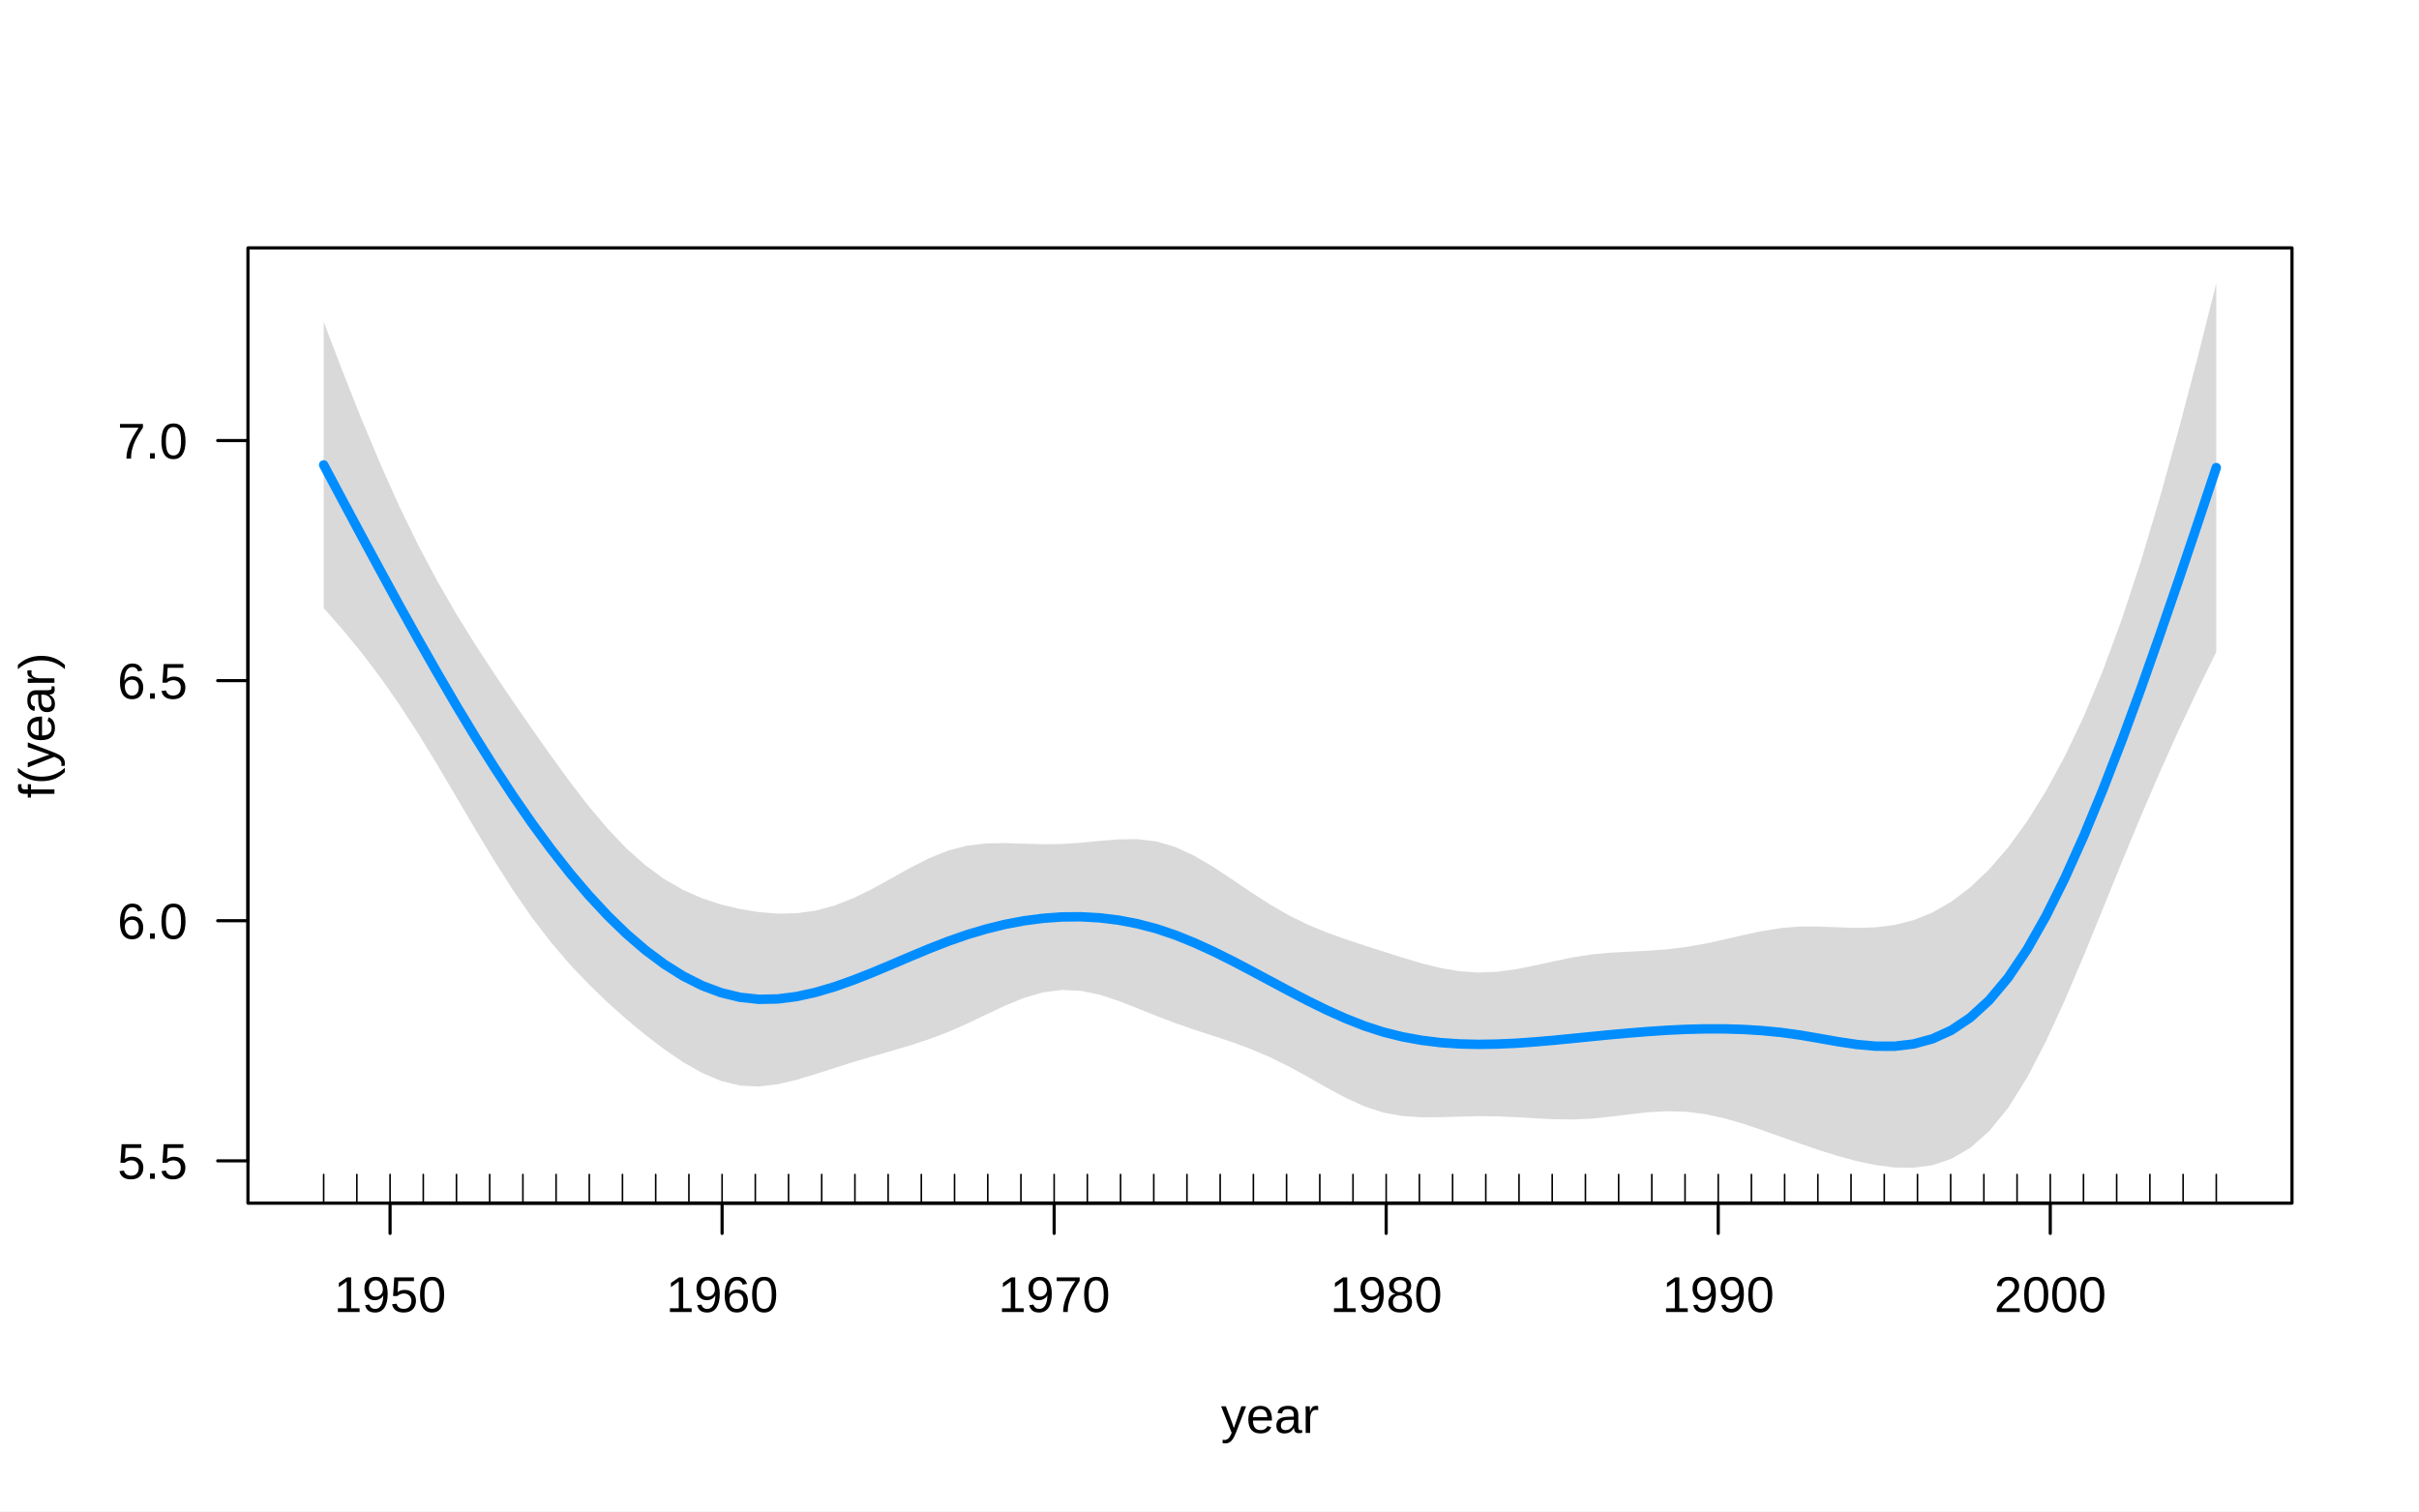
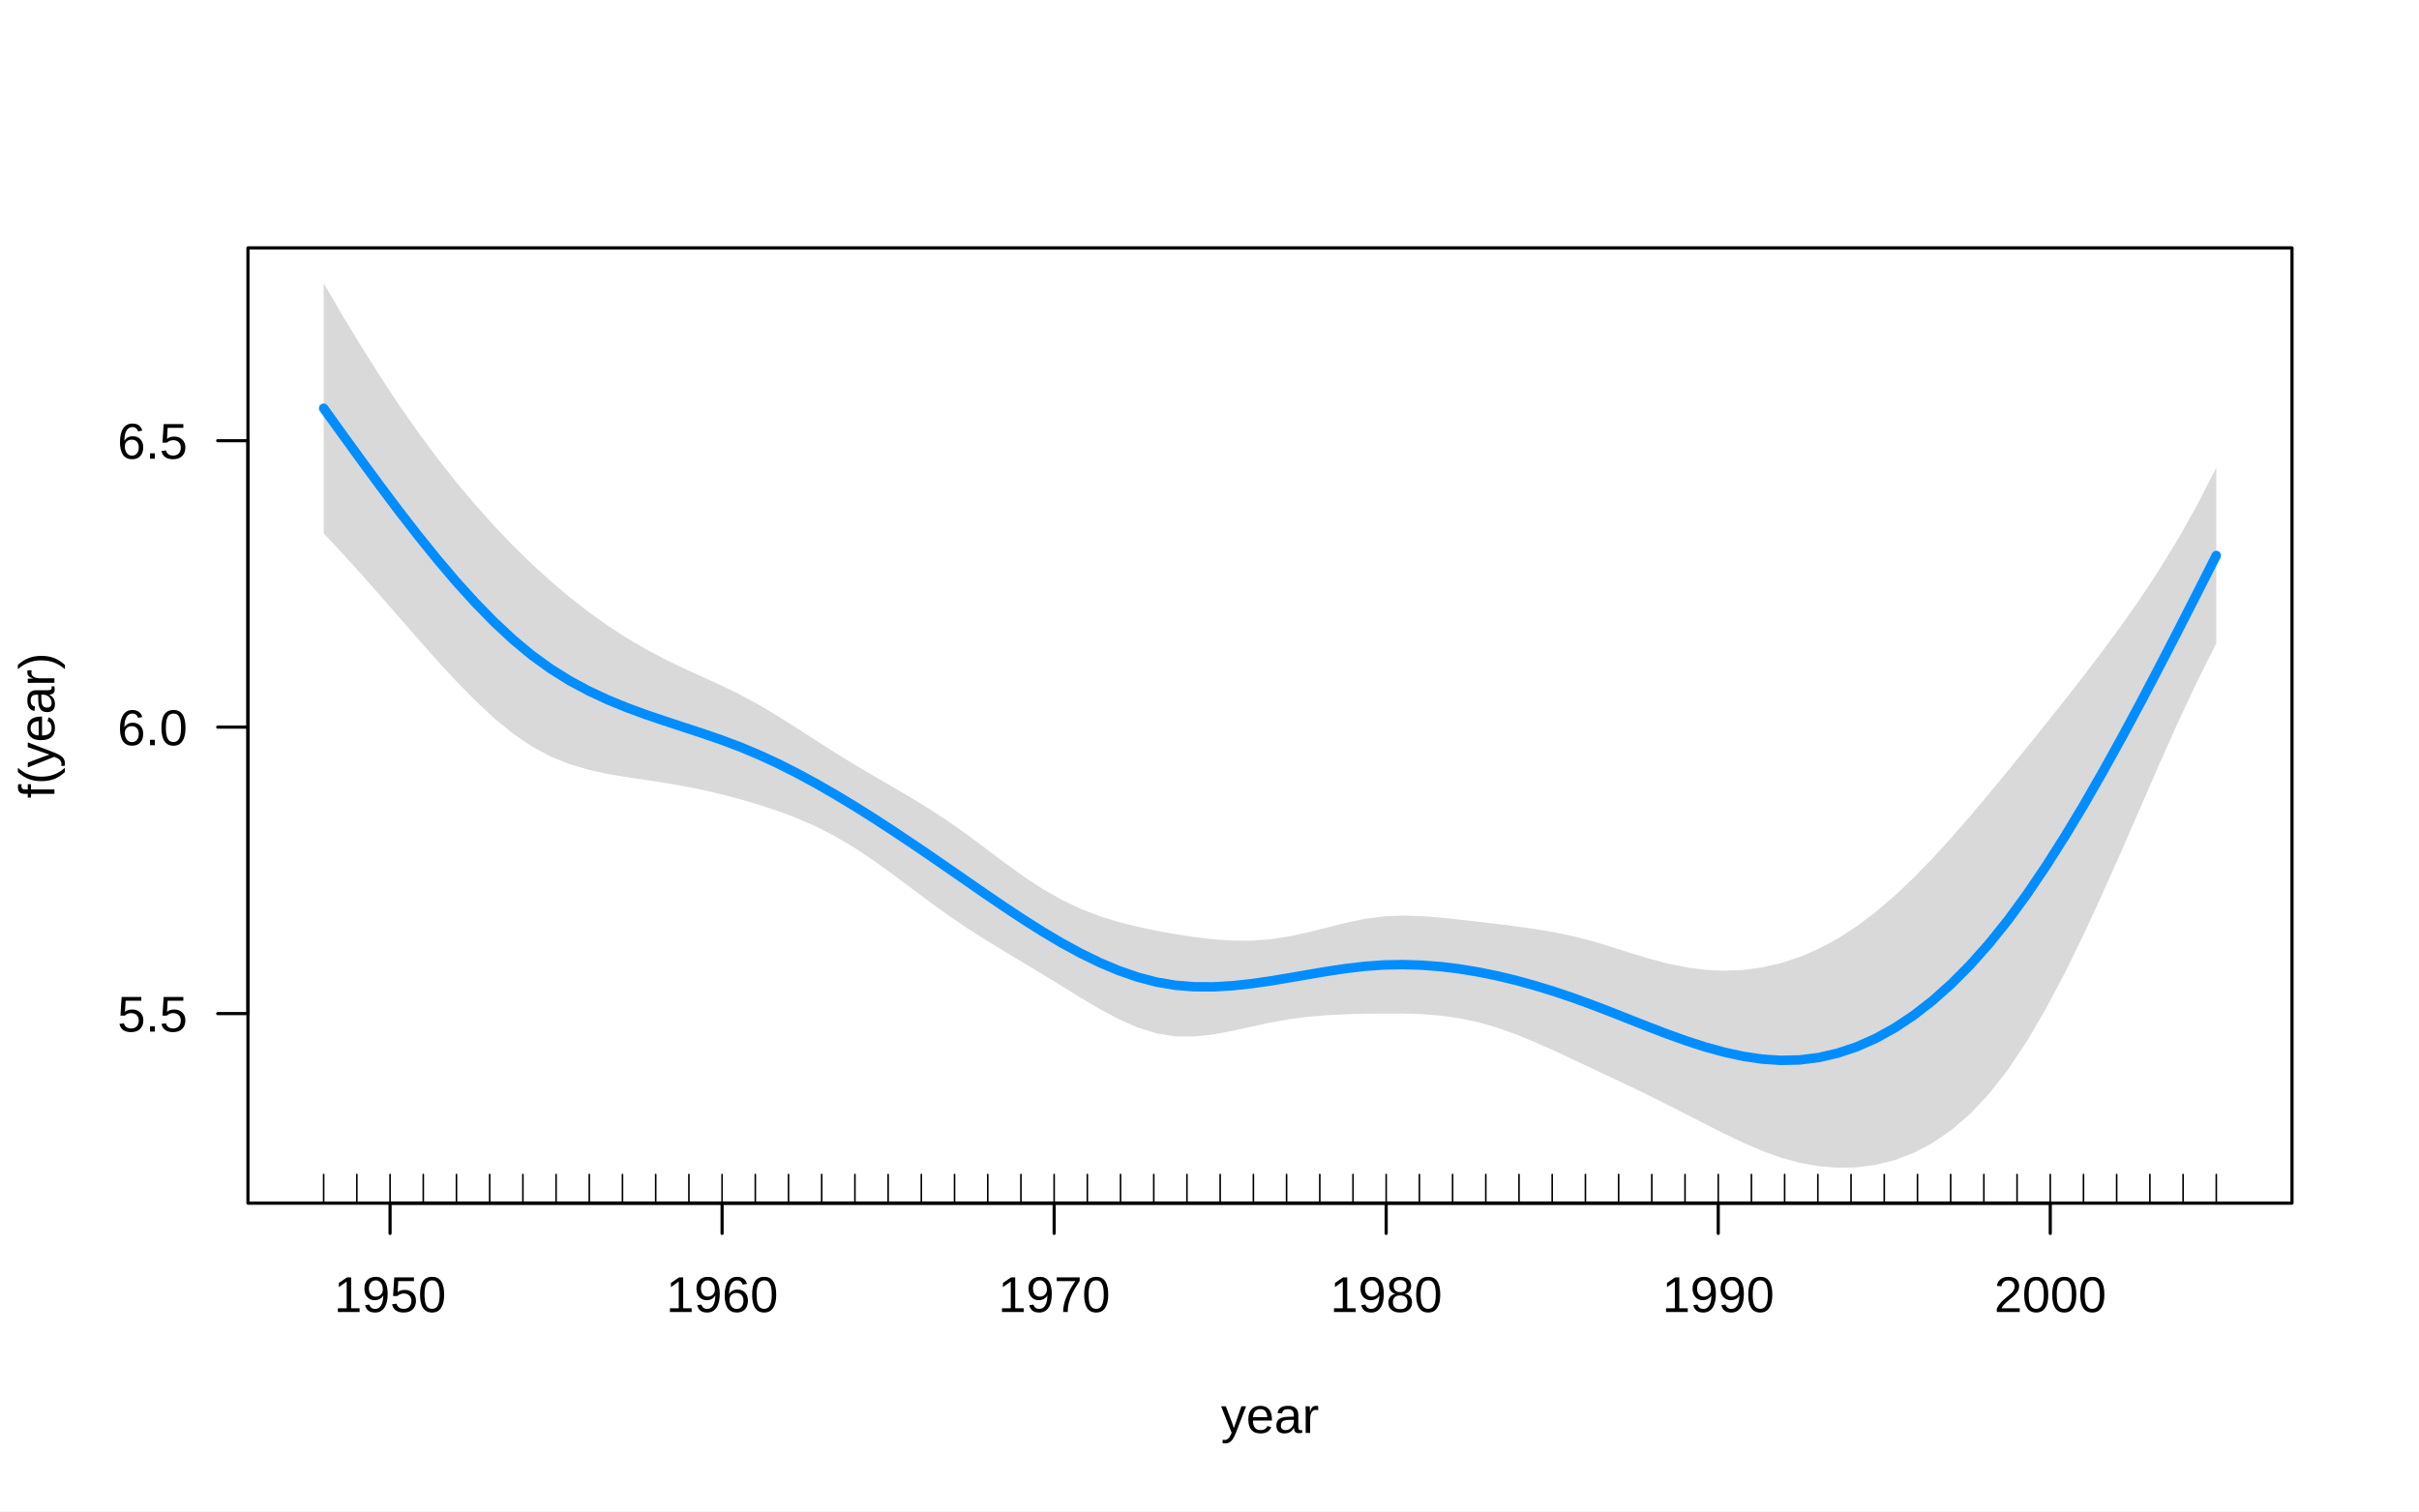
<svg xmlns="http://www.w3.org/2000/svg" viewBox="0 0 576.00 360.00">
  <defs>
    <style type="text/css">
    line, polyline, path, rect, circle {
      fill: none;
      stroke: #000000;
      stroke-linecap: round;
      stroke-linejoin: round;
      stroke-miterlimit: 10.00;
    }
  </style>
  </defs>
  <rect width="100%" height="100%" style="stroke: none; fill: #FFFFFF;" />
  <line x1="92.88" y1="286.56" x2="488.20" y2="286.56" style="stroke-width: 0.75;" />
  <line x1="92.88" y1="286.56" x2="92.88" y2="293.76" style="stroke-width: 0.75;" />
  <line x1="171.94" y1="286.56" x2="171.94" y2="293.76" style="stroke-width: 0.75;" />
  <line x1="251.01" y1="286.56" x2="251.01" y2="293.76" style="stroke-width: 0.75;" />
  <line x1="330.07" y1="286.56" x2="330.07" y2="293.76" style="stroke-width: 0.75;" />
  <line x1="409.14" y1="286.56" x2="409.14" y2="293.76" style="stroke-width: 0.75;" />
  <line x1="488.20" y1="286.56" x2="488.20" y2="293.76" style="stroke-width: 0.75;" />
  <text x="79.53" y="312.48" style="font-size: 12.00px; font-family: Arial;" textLength="26.70px" lengthAdjust="spacingAndGlyphs">1950</text>
  <text x="158.60" y="312.48" style="font-size: 12.00px; font-family: Arial;" textLength="26.70px" lengthAdjust="spacingAndGlyphs">1960</text>
  <text x="237.66" y="312.48" style="font-size: 12.00px; font-family: Arial;" textLength="26.70px" lengthAdjust="spacingAndGlyphs">1970</text>
  <text x="316.72" y="312.48" style="font-size: 12.00px; font-family: Arial;" textLength="26.70px" lengthAdjust="spacingAndGlyphs">1980</text>
  <text x="395.79" y="312.48" style="font-size: 12.00px; font-family: Arial;" textLength="26.70px" lengthAdjust="spacingAndGlyphs">1990</text>
  <text x="474.85" y="312.48" style="font-size: 12.00px; font-family: Arial;" textLength="26.70px" lengthAdjust="spacingAndGlyphs">2000</text>
-   <line x1="59.04" y1="276.48" x2="59.04" y2="104.93" style="stroke-width: 0.75;" />
-   <line x1="59.04" y1="276.48" x2="51.84" y2="276.48" style="stroke-width: 0.75;" />
-   <line x1="59.04" y1="219.29" x2="51.84" y2="219.29" style="stroke-width: 0.75;" />
-   <line x1="59.04" y1="162.11" x2="51.84" y2="162.11" style="stroke-width: 0.75;" />
-   <line x1="59.04" y1="104.93" x2="51.84" y2="104.93" style="stroke-width: 0.75;" />
-   <text x="27.96" y="280.77" style="font-size: 12.00px; font-family: Arial;" textLength="16.68px" lengthAdjust="spacingAndGlyphs">5.5</text>
-   <text x="27.96" y="223.59" style="font-size: 12.00px; font-family: Arial;" textLength="16.68px" lengthAdjust="spacingAndGlyphs">6.0</text>
-   <text x="27.96" y="166.41" style="font-size: 12.00px; font-family: Arial;" textLength="16.68px" lengthAdjust="spacingAndGlyphs">6.5</text>
-   <text x="27.96" y="109.23" style="font-size: 12.00px; font-family: Arial;" textLength="16.68px" lengthAdjust="spacingAndGlyphs">7.0</text>
+   <line x1="59.04" y1="241.41" x2="59.04" y2="104.96" style="stroke-width: 0.75;" />
+   <line x1="59.04" y1="241.41" x2="51.84" y2="241.41" style="stroke-width: 0.75;" />
+   <line x1="59.04" y1="173.18" x2="51.84" y2="173.18" style="stroke-width: 0.75;" />
+   <line x1="59.04" y1="104.96" x2="51.84" y2="104.96" style="stroke-width: 0.75;" />
+   <text x="27.96" y="245.70" style="font-size: 12.00px; font-family: Arial;" textLength="16.68px" lengthAdjust="spacingAndGlyphs">5.5</text>
+   <text x="27.96" y="177.48" style="font-size: 12.00px; font-family: Arial;" textLength="16.68px" lengthAdjust="spacingAndGlyphs">6.0</text>
+   <text x="27.96" y="109.25" style="font-size: 12.00px; font-family: Arial;" textLength="16.68px" lengthAdjust="spacingAndGlyphs">6.5</text>
  <polyline points="59.04,286.56 545.76,286.56 545.76,59.04 59.04,59.04 59.04,286.56 " style="stroke-width: 0.75;" />
  <text x="290.73" y="341.28" style="font-size: 12.00px; font-family: Arial;" textLength="23.34px" lengthAdjust="spacingAndGlyphs">year</text>
  <text transform="translate(12.96,190.13) rotate(-90)" style="font-size: 12.00px; font-family: Arial;" textLength="34.67px" lengthAdjust="spacingAndGlyphs">f(year)</text>
  <defs>
    <clipPath id="cpNTkuMDR8NTQ1Ljc2fDI4Ni41Nnw1OS4wNA==">
      <rect x="59.04" y="59.04" width="486.72" height="227.52" />
    </clipPath>
  </defs>
-   <polyline points="77.07,144.82 81.57,149.94 86.08,155.42 90.59,161.36 95.09,167.80 99.60,174.75 104.11,182.12 108.61,189.75 113.12,197.42 117.63,204.89 122.13,211.97 126.64,218.50 131.15,224.37 135.65,229.64 140.16,234.39 144.67,238.74 149.17,242.76 153.68,246.49 158.19,249.93 162.69,252.99 167.20,255.55 171.71,257.45 176.21,258.56 180.72,258.78 185.23,258.24 189.73,257.17 194.24,255.80 198.75,254.35 203.25,252.93 207.76,251.60 212.27,250.30 216.77,248.97 221.28,247.49 225.79,245.78 230.29,243.80 234.80,241.65 239.31,239.52 243.81,237.68 248.32,236.36 252.83,235.77 257.33,235.98 261.84,236.92 266.35,238.38 270.85,240.15 275.36,241.97 279.87,243.68 284.37,245.24 288.88,246.71 293.39,248.21 297.89,249.87 302.40,251.80 306.91,254.02 311.41,256.49 315.92,259.04 320.43,261.47 324.93,263.53 329.44,264.99 333.95,265.81 338.45,266.11 342.96,266.09 347.47,265.95 351.97,265.85 356.48,265.89 360.99,266.08 365.49,266.35 370.00,266.57 374.51,266.62 379.01,266.42 383.52,265.96 388.03,265.40 392.53,264.90 397.04,264.66 401.55,264.79 406.05,265.36 410.56,266.34 415.07,267.64 419.57,269.16 424.08,270.76 428.59,272.37 433.09,273.91 437.60,275.32 442.11,276.54 446.61,277.48 451.12,278.06 455.63,278.13 460.13,277.52 464.64,276.01 469.15,273.39 473.65,269.42 478.16,263.88 482.67,256.68 487.17,248.02 491.68,238.20 496.19,227.58 500.69,216.54 505.20,205.43 509.71,194.55 514.21,184.07 518.72,174.04 523.23,164.45 527.73,155.27 527.73,67.47 523.23,85.33 518.72,102.54 514.21,118.82 509.71,133.89 505.20,147.58 500.69,159.80 496.19,170.60 491.68,180.09 487.17,188.40 482.67,195.63 478.16,201.84 473.65,207.06 469.15,211.34 464.64,214.75 460.13,217.34 455.63,219.16 451.12,220.30 446.61,220.86 442.11,220.99 437.60,220.86 433.09,220.68 428.59,220.67 424.08,221.03 419.57,221.76 415.07,222.71 410.56,223.76 406.05,224.74 401.55,225.53 397.04,226.09 392.53,226.43 388.03,226.66 383.52,226.90 379.01,227.32 374.51,228.01 370.00,228.95 365.49,229.95 360.99,230.85 356.48,231.45 351.97,231.63 347.47,231.31 342.96,230.54 338.45,229.42 333.95,228.08 329.44,226.64 324.93,225.19 320.43,223.71 315.92,222.09 311.41,220.22 306.91,218.01 302.40,215.41 297.89,212.50 293.39,209.45 288.88,206.47 284.37,203.82 279.87,201.73 275.36,200.41 270.85,199.87 266.35,199.91 261.84,200.28 257.33,200.72 252.83,201.01 248.32,201.07 243.81,200.94 239.31,200.80 234.80,200.89 230.29,201.41 225.79,202.57 221.28,204.38 216.77,206.67 212.27,209.18 207.76,211.67 203.25,213.89 198.75,215.67 194.24,216.88 189.73,217.50 185.23,217.60 180.72,217.24 176.21,216.51 171.71,215.43 167.20,213.96 162.69,211.97 158.19,209.38 153.68,206.09 149.17,202.07 144.67,197.34 140.16,191.99 135.65,186.14 131.15,179.95 126.64,173.55 122.13,167.03 117.63,160.36 113.12,153.45 108.61,146.17 104.11,138.36 99.60,129.87 95.09,120.61 90.59,110.56 86.08,99.80 81.57,88.44 77.07,76.64 " style="stroke-width: 0.75; stroke: none; fill: #D9D9D9;" clip-path="url(#cpNTkuMDR8NTQ1Ljc2fDI4Ni41Nnw1OS4wNA==)" />
-   <polyline points="77.07,110.73 81.57,119.19 86.08,127.61 90.59,135.96 95.09,144.21 99.60,152.31 104.11,160.24 108.61,167.96 113.12,175.43 117.63,182.63 122.13,189.50 126.64,196.03 131.15,202.16 135.65,207.89 140.16,213.19 144.67,218.04 149.17,222.41 153.68,226.29 158.19,229.65 162.69,232.48 167.20,234.75 171.71,236.44 176.21,237.53 180.72,238.01 185.23,237.92 189.73,237.34 194.24,236.34 198.75,235.01 203.25,233.41 207.76,231.63 212.27,229.74 216.77,227.82 221.28,225.94 225.79,224.18 230.29,222.61 234.80,221.27 239.31,220.16 243.81,219.31 248.32,218.72 252.83,218.39 257.33,218.35 261.84,218.60 266.35,219.15 270.85,220.01 275.36,221.19 279.87,222.71 284.37,224.53 288.88,226.59 293.39,228.83 297.89,231.19 302.40,233.60 306.91,236.01 311.41,238.36 315.92,240.57 320.43,242.59 324.93,244.36 329.44,245.82 333.95,246.94 338.45,247.76 342.96,248.32 347.47,248.63 351.97,248.74 356.48,248.67 360.99,248.47 365.49,248.15 370.00,247.76 374.51,247.32 379.01,246.87 383.52,246.43 388.03,246.03 392.53,245.67 397.04,245.37 401.55,245.16 406.05,245.05 410.56,245.05 415.07,245.18 419.57,245.46 424.08,245.90 428.59,246.52 433.09,247.29 437.60,248.09 442.11,248.76 446.61,249.17 451.12,249.18 455.63,248.65 460.13,247.43 464.64,245.38 469.15,242.36 473.65,238.24 478.16,232.86 482.67,226.15 487.17,218.21 491.68,209.14 496.19,199.09 500.69,188.17 505.20,176.51 509.71,164.22 514.21,151.44 518.72,138.29 523.23,124.89 527.73,111.37 " style="stroke-width: 2.25; stroke: #008DFF;" clip-path="url(#cpNTkuMDR8NTQ1Ljc2fDI4Ni41Nnw1OS4wNA==)" />
+   <polyline points="77.07,127.01 81.57,131.84 86.08,136.82 90.59,141.92 95.09,147.08 99.60,152.25 104.11,157.33 108.61,162.22 113.12,166.82 117.63,171.02 122.13,174.71 126.64,177.79 131.15,180.20 135.65,182.01 140.16,183.34 144.67,184.33 149.17,185.09 153.68,185.76 158.19,186.45 162.69,187.21 167.20,188.11 171.71,189.16 176.21,190.35 180.72,191.67 185.23,193.16 189.73,194.85 194.24,196.82 198.75,199.12 203.25,201.78 207.76,204.77 212.27,208.00 216.77,211.37 221.28,214.73 225.79,217.99 230.29,221.05 234.80,223.92 239.31,226.67 243.81,229.38 248.32,232.10 252.83,234.87 257.33,237.64 261.84,240.30 266.35,242.71 270.85,244.70 275.36,246.12 279.87,246.84 284.37,246.87 288.88,246.38 293.39,245.54 297.89,244.54 302.40,243.57 306.91,242.76 311.41,242.17 315.92,241.79 320.43,241.57 324.93,241.45 329.44,241.39 333.95,241.40 338.45,241.54 342.96,241.89 347.47,242.52 351.97,243.47 356.48,244.76 360.99,246.36 365.49,248.21 370.00,250.22 374.51,252.32 379.01,254.44 383.52,256.56 388.03,258.69 392.53,260.87 397.04,263.11 401.55,265.41 406.05,267.72 410.56,270.00 415.07,272.15 419.57,274.09 424.08,275.72 428.59,276.96 433.09,277.77 437.60,278.13 442.11,278.03 446.61,277.44 451.12,276.32 455.63,274.61 460.13,272.25 464.64,269.16 469.15,265.26 473.65,260.48 478.16,254.71 482.67,247.94 487.17,240.23 491.68,231.70 496.19,222.49 500.69,212.72 505.20,202.58 509.71,192.23 514.21,181.90 518.72,171.81 523.23,162.20 527.73,153.23 527.73,111.37 523.23,120.17 518.72,128.22 514.21,135.60 509.71,142.44 505.20,148.87 500.69,155.00 496.19,160.93 491.68,166.70 487.17,172.37 482.67,177.97 478.16,183.51 473.65,188.98 469.15,194.34 464.64,199.52 460.13,204.46 455.63,209.10 451.12,213.36 446.61,217.21 442.11,220.61 437.60,223.53 433.09,225.96 428.59,227.91 424.08,229.38 419.57,230.41 415.07,231.01 410.56,231.20 406.05,230.99 401.55,230.40 397.04,229.47 392.53,228.27 388.03,226.90 383.52,225.47 379.01,224.12 374.51,222.96 370.00,222.02 365.49,221.26 360.99,220.63 356.48,220.06 351.97,219.53 347.47,219.00 342.96,218.54 338.45,218.19 333.95,218.07 329.44,218.26 324.93,218.85 320.43,219.80 315.92,220.93 311.41,222.07 306.91,223.04 302.40,223.72 297.89,224.04 293.39,224.02 288.88,223.71 284.37,223.18 279.87,222.49 275.36,221.67 270.85,220.72 266.35,219.59 261.84,218.20 257.33,216.46 252.83,214.32 248.32,211.75 243.81,208.79 239.31,205.55 234.80,202.16 230.29,198.80 225.79,195.61 221.28,192.65 216.77,189.89 212.27,187.25 207.76,184.64 203.25,181.97 198.75,179.19 194.24,176.32 189.73,173.42 185.23,170.57 180.72,167.88 176.21,165.44 171.71,163.24 167.20,161.18 162.69,159.12 158.19,156.94 153.68,154.55 149.17,151.91 144.67,148.98 140.16,145.75 135.65,142.24 131.15,138.43 126.64,134.33 122.13,129.92 117.63,125.20 113.12,120.16 108.61,114.80 104.11,109.09 99.60,103.01 95.09,96.57 90.59,89.76 86.08,82.61 81.57,75.16 77.07,67.47 " style="stroke-width: 0.75; stroke: none; fill: #D9D9D9;" clip-path="url(#cpNTkuMDR8NTQ1Ljc2fDI4Ni41Nnw1OS4wNA==)" />
+   <polyline points="77.07,97.24 81.57,103.50 86.08,109.71 90.59,115.84 95.09,121.83 99.60,127.63 104.11,133.21 108.61,138.51 113.12,143.49 117.63,148.11 122.13,152.31 126.64,156.06 131.15,159.32 135.65,162.13 140.16,164.55 144.67,166.65 149.17,168.50 153.68,170.16 158.19,171.69 162.69,173.17 167.20,174.65 171.71,176.20 176.21,177.89 180.72,179.78 185.23,181.86 189.73,184.13 194.24,186.57 198.75,189.16 203.25,191.87 207.76,194.70 212.27,197.63 216.77,200.63 221.28,203.69 225.79,206.80 230.29,209.92 234.80,213.04 239.31,216.11 243.81,219.08 248.32,221.93 252.83,224.60 257.33,227.05 261.84,229.25 266.35,231.15 270.85,232.71 275.36,233.90 279.87,234.66 284.37,235.02 288.88,235.04 293.39,234.78 297.89,234.29 302.40,233.65 306.91,232.90 311.41,232.12 315.92,231.36 320.43,230.68 324.93,230.15 329.44,229.83 333.95,229.74 338.45,229.87 342.96,230.21 347.47,230.76 351.97,231.50 356.48,232.41 360.99,233.50 365.49,234.74 370.00,236.12 374.51,237.64 379.01,239.28 383.52,241.01 388.03,242.80 392.53,244.57 397.04,246.29 401.55,247.91 406.05,249.36 410.56,250.60 415.07,251.58 419.57,252.25 424.08,252.55 428.59,252.44 433.09,251.87 437.60,250.83 442.11,249.32 446.61,247.33 451.12,244.84 455.63,241.85 460.13,238.36 464.64,234.34 469.15,229.80 473.65,224.73 478.16,219.11 482.67,212.95 487.17,206.30 491.68,199.20 496.19,191.71 500.69,183.86 505.20,175.72 509.71,167.34 514.21,158.75 518.72,150.02 523.23,141.18 527.73,132.30 " style="stroke-width: 2.25; stroke: #008DFF;" clip-path="url(#cpNTkuMDR8NTQ1Ljc2fDI4Ni41Nnw1OS4wNA==)" />
  <defs>
    <clipPath id="cpMHw1NzZ8MzYwfDA=">
      <rect x="0.00" y="0.00" width="576.00" height="360.00" />
    </clipPath>
  </defs>
  <line x1="77.07" y1="286.56" x2="77.07" y2="279.73" style="stroke-width: 0.38;" clip-path="url(#cpMHw1NzZ8MzYwfDA=)" />
  <line x1="84.97" y1="286.56" x2="84.97" y2="279.73" style="stroke-width: 0.38;" clip-path="url(#cpMHw1NzZ8MzYwfDA=)" />
  <line x1="92.88" y1="286.56" x2="92.88" y2="279.73" style="stroke-width: 0.38;" clip-path="url(#cpMHw1NzZ8MzYwfDA=)" />
  <line x1="100.79" y1="286.56" x2="100.79" y2="279.73" style="stroke-width: 0.38;" clip-path="url(#cpMHw1NzZ8MzYwfDA=)" />
  <line x1="108.69" y1="286.56" x2="108.69" y2="279.73" style="stroke-width: 0.38;" clip-path="url(#cpMHw1NzZ8MzYwfDA=)" />
  <line x1="116.60" y1="286.56" x2="116.60" y2="279.73" style="stroke-width: 0.38;" clip-path="url(#cpMHw1NzZ8MzYwfDA=)" />
  <line x1="124.51" y1="286.56" x2="124.51" y2="279.73" style="stroke-width: 0.38;" clip-path="url(#cpMHw1NzZ8MzYwfDA=)" />
  <line x1="132.41" y1="286.56" x2="132.41" y2="279.73" style="stroke-width: 0.38;" clip-path="url(#cpMHw1NzZ8MzYwfDA=)" />
  <line x1="140.32" y1="286.56" x2="140.32" y2="279.73" style="stroke-width: 0.38;" clip-path="url(#cpMHw1NzZ8MzYwfDA=)" />
  <line x1="148.22" y1="286.56" x2="148.22" y2="279.73" style="stroke-width: 0.38;" clip-path="url(#cpMHw1NzZ8MzYwfDA=)" />
  <line x1="156.13" y1="286.56" x2="156.13" y2="279.73" style="stroke-width: 0.38;" clip-path="url(#cpMHw1NzZ8MzYwfDA=)" />
  <line x1="164.04" y1="286.56" x2="164.04" y2="279.73" style="stroke-width: 0.38;" clip-path="url(#cpMHw1NzZ8MzYwfDA=)" />
  <line x1="171.94" y1="286.56" x2="171.94" y2="279.73" style="stroke-width: 0.38;" clip-path="url(#cpMHw1NzZ8MzYwfDA=)" />
  <line x1="179.85" y1="286.56" x2="179.85" y2="279.73" style="stroke-width: 0.38;" clip-path="url(#cpMHw1NzZ8MzYwfDA=)" />
  <line x1="187.76" y1="286.56" x2="187.76" y2="279.73" style="stroke-width: 0.38;" clip-path="url(#cpMHw1NzZ8MzYwfDA=)" />
  <line x1="195.66" y1="286.56" x2="195.66" y2="279.73" style="stroke-width: 0.38;" clip-path="url(#cpMHw1NzZ8MzYwfDA=)" />
  <line x1="203.57" y1="286.56" x2="203.57" y2="279.73" style="stroke-width: 0.38;" clip-path="url(#cpMHw1NzZ8MzYwfDA=)" />
  <line x1="211.48" y1="286.56" x2="211.48" y2="279.73" style="stroke-width: 0.38;" clip-path="url(#cpMHw1NzZ8MzYwfDA=)" />
  <line x1="219.38" y1="286.56" x2="219.38" y2="279.73" style="stroke-width: 0.38;" clip-path="url(#cpMHw1NzZ8MzYwfDA=)" />
  <line x1="227.29" y1="286.56" x2="227.29" y2="279.73" style="stroke-width: 0.38;" clip-path="url(#cpMHw1NzZ8MzYwfDA=)" />
  <line x1="235.20" y1="286.56" x2="235.20" y2="279.73" style="stroke-width: 0.38;" clip-path="url(#cpMHw1NzZ8MzYwfDA=)" />
  <line x1="243.10" y1="286.56" x2="243.10" y2="279.73" style="stroke-width: 0.38;" clip-path="url(#cpMHw1NzZ8MzYwfDA=)" />
  <line x1="251.01" y1="286.56" x2="251.01" y2="279.73" style="stroke-width: 0.38;" clip-path="url(#cpMHw1NzZ8MzYwfDA=)" />
  <line x1="258.91" y1="286.56" x2="258.91" y2="279.73" style="stroke-width: 0.38;" clip-path="url(#cpMHw1NzZ8MzYwfDA=)" />
  <line x1="266.82" y1="286.56" x2="266.82" y2="279.73" style="stroke-width: 0.38;" clip-path="url(#cpMHw1NzZ8MzYwfDA=)" />
  <line x1="274.73" y1="286.56" x2="274.73" y2="279.73" style="stroke-width: 0.38;" clip-path="url(#cpMHw1NzZ8MzYwfDA=)" />
  <line x1="282.63" y1="286.56" x2="282.63" y2="279.73" style="stroke-width: 0.38;" clip-path="url(#cpMHw1NzZ8MzYwfDA=)" />
  <line x1="290.54" y1="286.56" x2="290.54" y2="279.73" style="stroke-width: 0.38;" clip-path="url(#cpMHw1NzZ8MzYwfDA=)" />
  <line x1="298.45" y1="286.56" x2="298.45" y2="279.73" style="stroke-width: 0.38;" clip-path="url(#cpMHw1NzZ8MzYwfDA=)" />
  <line x1="306.35" y1="286.56" x2="306.35" y2="279.73" style="stroke-width: 0.38;" clip-path="url(#cpMHw1NzZ8MzYwfDA=)" />
  <line x1="314.26" y1="286.56" x2="314.26" y2="279.73" style="stroke-width: 0.38;" clip-path="url(#cpMHw1NzZ8MzYwfDA=)" />
  <line x1="322.17" y1="286.56" x2="322.17" y2="279.73" style="stroke-width: 0.38;" clip-path="url(#cpMHw1NzZ8MzYwfDA=)" />
  <line x1="330.07" y1="286.56" x2="330.07" y2="279.73" style="stroke-width: 0.38;" clip-path="url(#cpMHw1NzZ8MzYwfDA=)" />
  <line x1="337.98" y1="286.56" x2="337.98" y2="279.73" style="stroke-width: 0.38;" clip-path="url(#cpMHw1NzZ8MzYwfDA=)" />
  <line x1="345.89" y1="286.56" x2="345.89" y2="279.73" style="stroke-width: 0.38;" clip-path="url(#cpMHw1NzZ8MzYwfDA=)" />
  <line x1="353.79" y1="286.56" x2="353.79" y2="279.73" style="stroke-width: 0.38;" clip-path="url(#cpMHw1NzZ8MzYwfDA=)" />
  <line x1="361.70" y1="286.56" x2="361.70" y2="279.73" style="stroke-width: 0.38;" clip-path="url(#cpMHw1NzZ8MzYwfDA=)" />
  <line x1="369.60" y1="286.56" x2="369.60" y2="279.73" style="stroke-width: 0.38;" clip-path="url(#cpMHw1NzZ8MzYwfDA=)" />
  <line x1="377.51" y1="286.56" x2="377.51" y2="279.73" style="stroke-width: 0.38;" clip-path="url(#cpMHw1NzZ8MzYwfDA=)" />
  <line x1="385.42" y1="286.56" x2="385.42" y2="279.73" style="stroke-width: 0.38;" clip-path="url(#cpMHw1NzZ8MzYwfDA=)" />
  <line x1="393.32" y1="286.56" x2="393.32" y2="279.73" style="stroke-width: 0.38;" clip-path="url(#cpMHw1NzZ8MzYwfDA=)" />
  <line x1="401.23" y1="286.56" x2="401.23" y2="279.73" style="stroke-width: 0.38;" clip-path="url(#cpMHw1NzZ8MzYwfDA=)" />
  <line x1="409.14" y1="286.56" x2="409.14" y2="279.73" style="stroke-width: 0.38;" clip-path="url(#cpMHw1NzZ8MzYwfDA=)" />
  <line x1="417.04" y1="286.56" x2="417.04" y2="279.73" style="stroke-width: 0.38;" clip-path="url(#cpMHw1NzZ8MzYwfDA=)" />
  <line x1="424.95" y1="286.56" x2="424.95" y2="279.73" style="stroke-width: 0.38;" clip-path="url(#cpMHw1NzZ8MzYwfDA=)" />
  <line x1="432.86" y1="286.56" x2="432.86" y2="279.73" style="stroke-width: 0.38;" clip-path="url(#cpMHw1NzZ8MzYwfDA=)" />
  <line x1="440.76" y1="286.56" x2="440.76" y2="279.73" style="stroke-width: 0.38;" clip-path="url(#cpMHw1NzZ8MzYwfDA=)" />
  <line x1="448.67" y1="286.56" x2="448.67" y2="279.73" style="stroke-width: 0.38;" clip-path="url(#cpMHw1NzZ8MzYwfDA=)" />
  <line x1="456.58" y1="286.56" x2="456.58" y2="279.73" style="stroke-width: 0.38;" clip-path="url(#cpMHw1NzZ8MzYwfDA=)" />
  <line x1="464.48" y1="286.56" x2="464.48" y2="279.73" style="stroke-width: 0.38;" clip-path="url(#cpMHw1NzZ8MzYwfDA=)" />
  <line x1="472.39" y1="286.56" x2="472.39" y2="279.73" style="stroke-width: 0.38;" clip-path="url(#cpMHw1NzZ8MzYwfDA=)" />
  <line x1="480.29" y1="286.56" x2="480.29" y2="279.73" style="stroke-width: 0.38;" clip-path="url(#cpMHw1NzZ8MzYwfDA=)" />
  <line x1="488.20" y1="286.56" x2="488.20" y2="279.73" style="stroke-width: 0.38;" clip-path="url(#cpMHw1NzZ8MzYwfDA=)" />
  <line x1="496.11" y1="286.56" x2="496.11" y2="279.73" style="stroke-width: 0.38;" clip-path="url(#cpMHw1NzZ8MzYwfDA=)" />
  <line x1="504.01" y1="286.56" x2="504.01" y2="279.73" style="stroke-width: 0.38;" clip-path="url(#cpMHw1NzZ8MzYwfDA=)" />
  <line x1="511.92" y1="286.56" x2="511.92" y2="279.73" style="stroke-width: 0.38;" clip-path="url(#cpMHw1NzZ8MzYwfDA=)" />
  <line x1="519.83" y1="286.56" x2="519.83" y2="279.73" style="stroke-width: 0.38;" clip-path="url(#cpMHw1NzZ8MzYwfDA=)" />
  <line x1="527.73" y1="286.56" x2="527.73" y2="279.73" style="stroke-width: 0.38;" clip-path="url(#cpMHw1NzZ8MzYwfDA=)" />
</svg>
